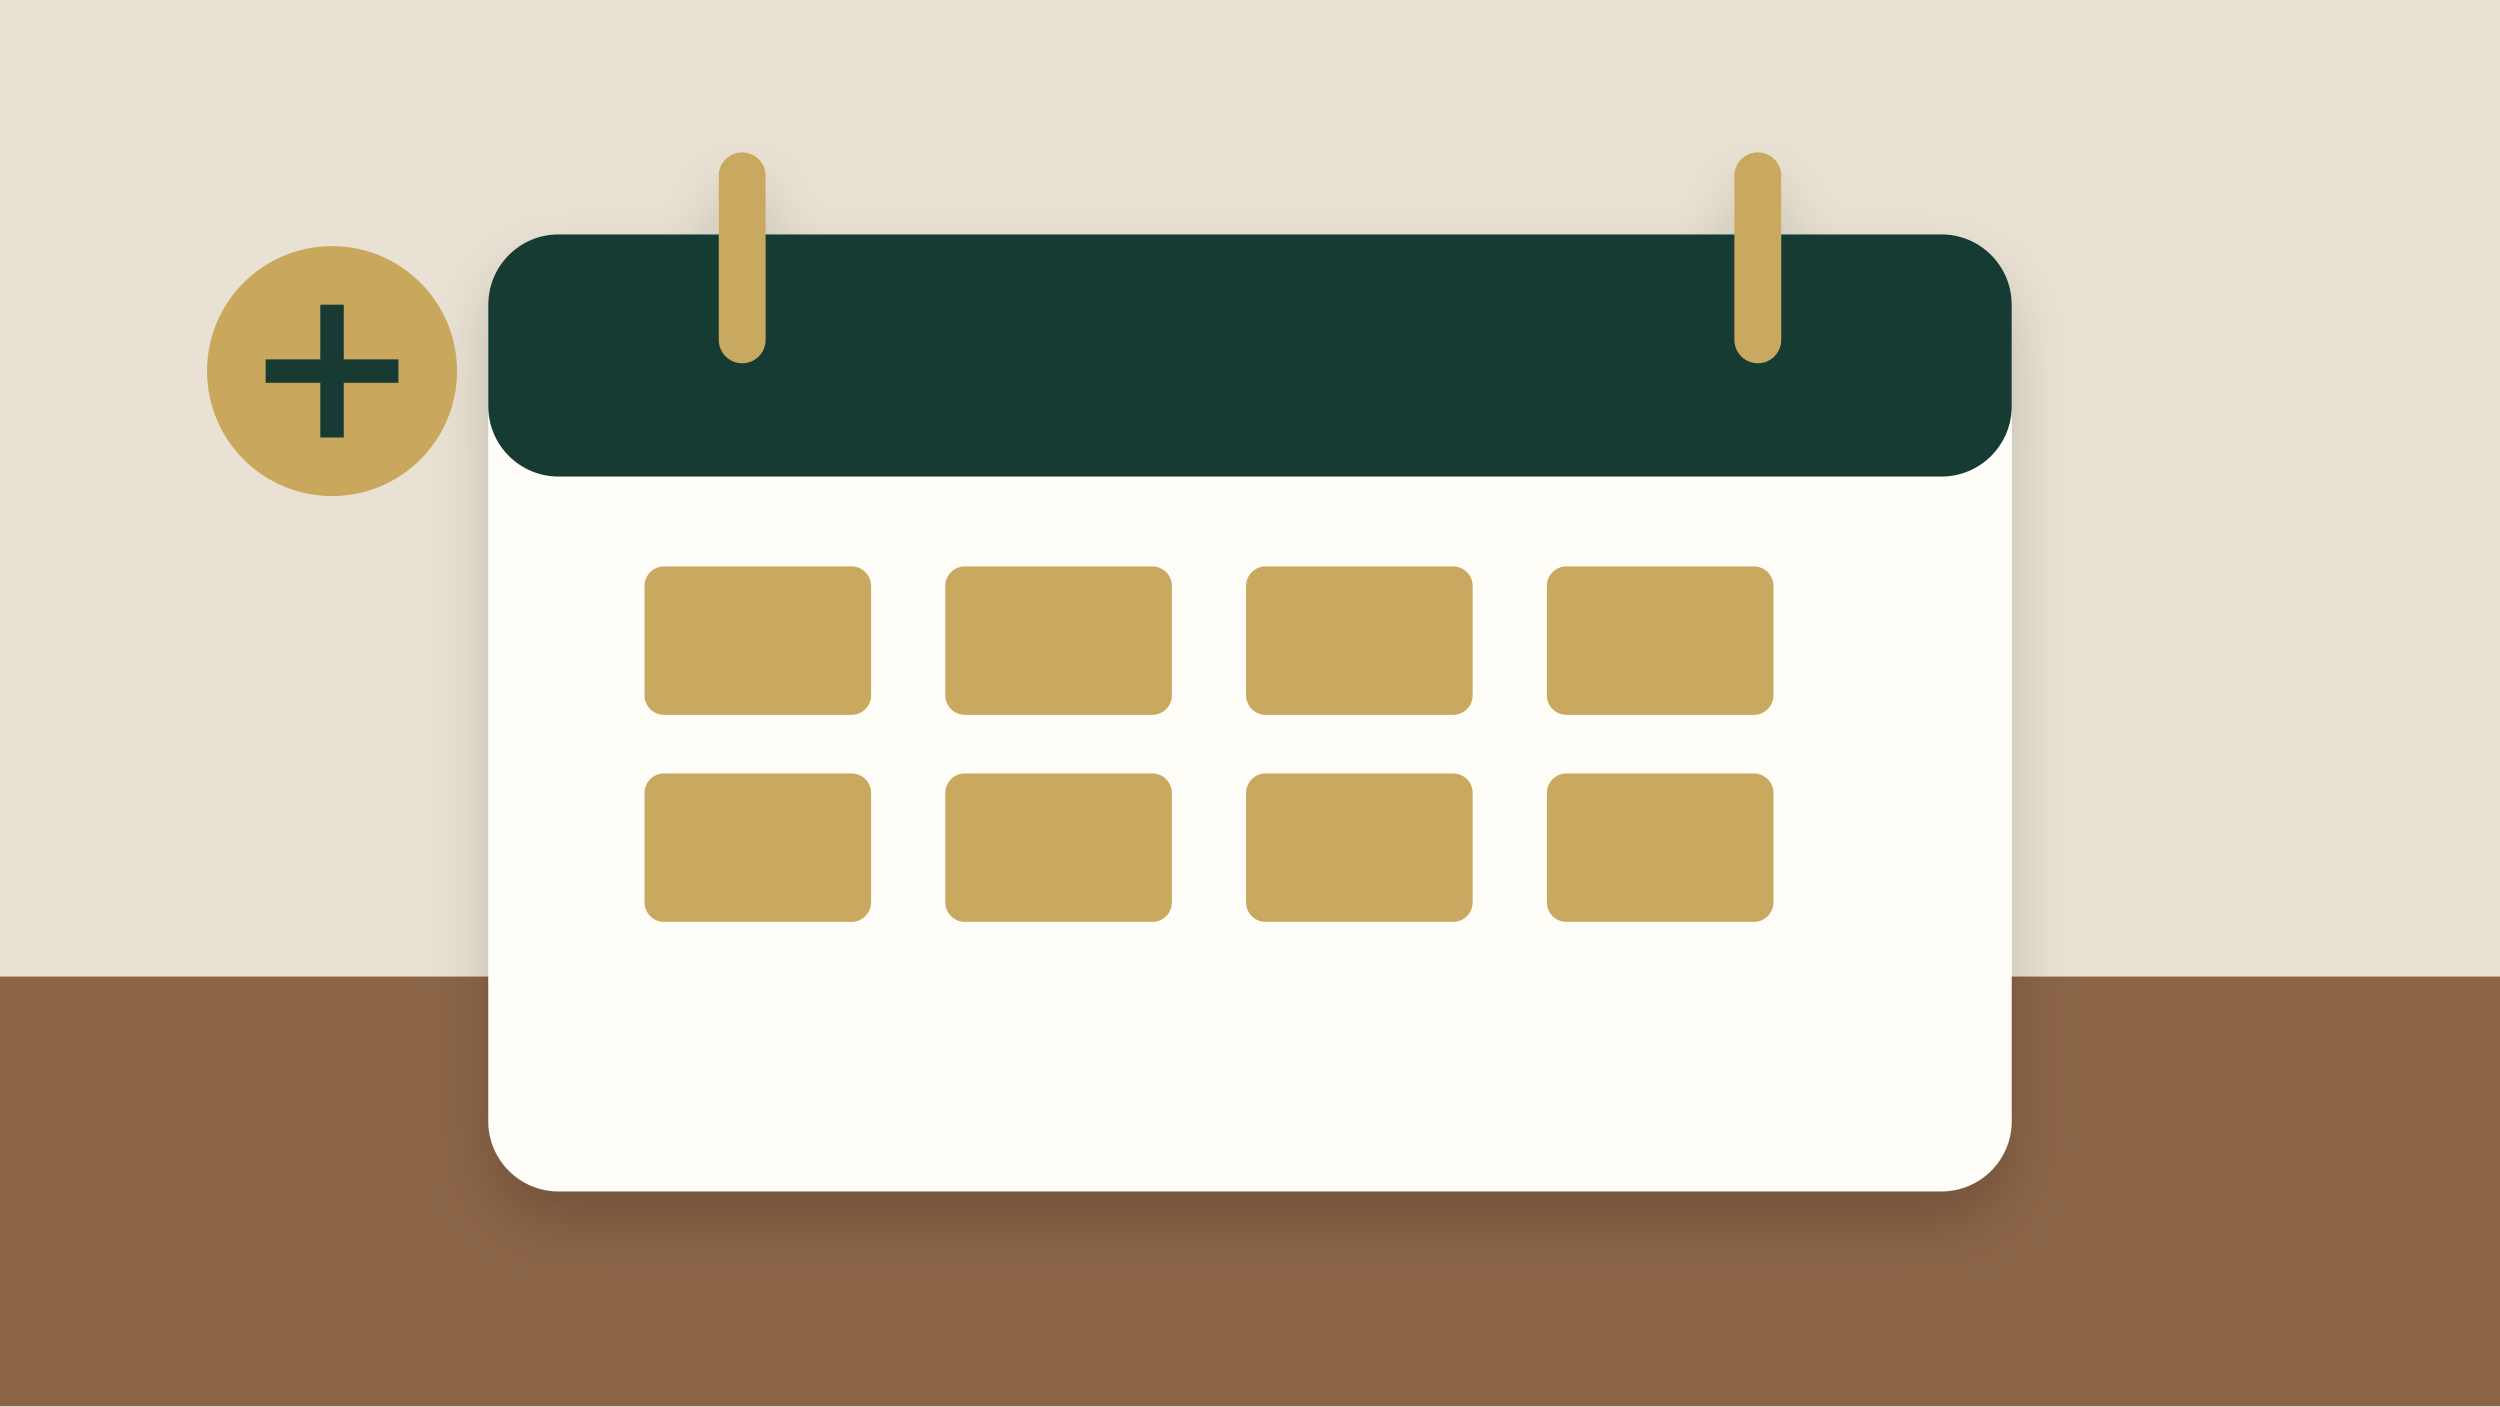
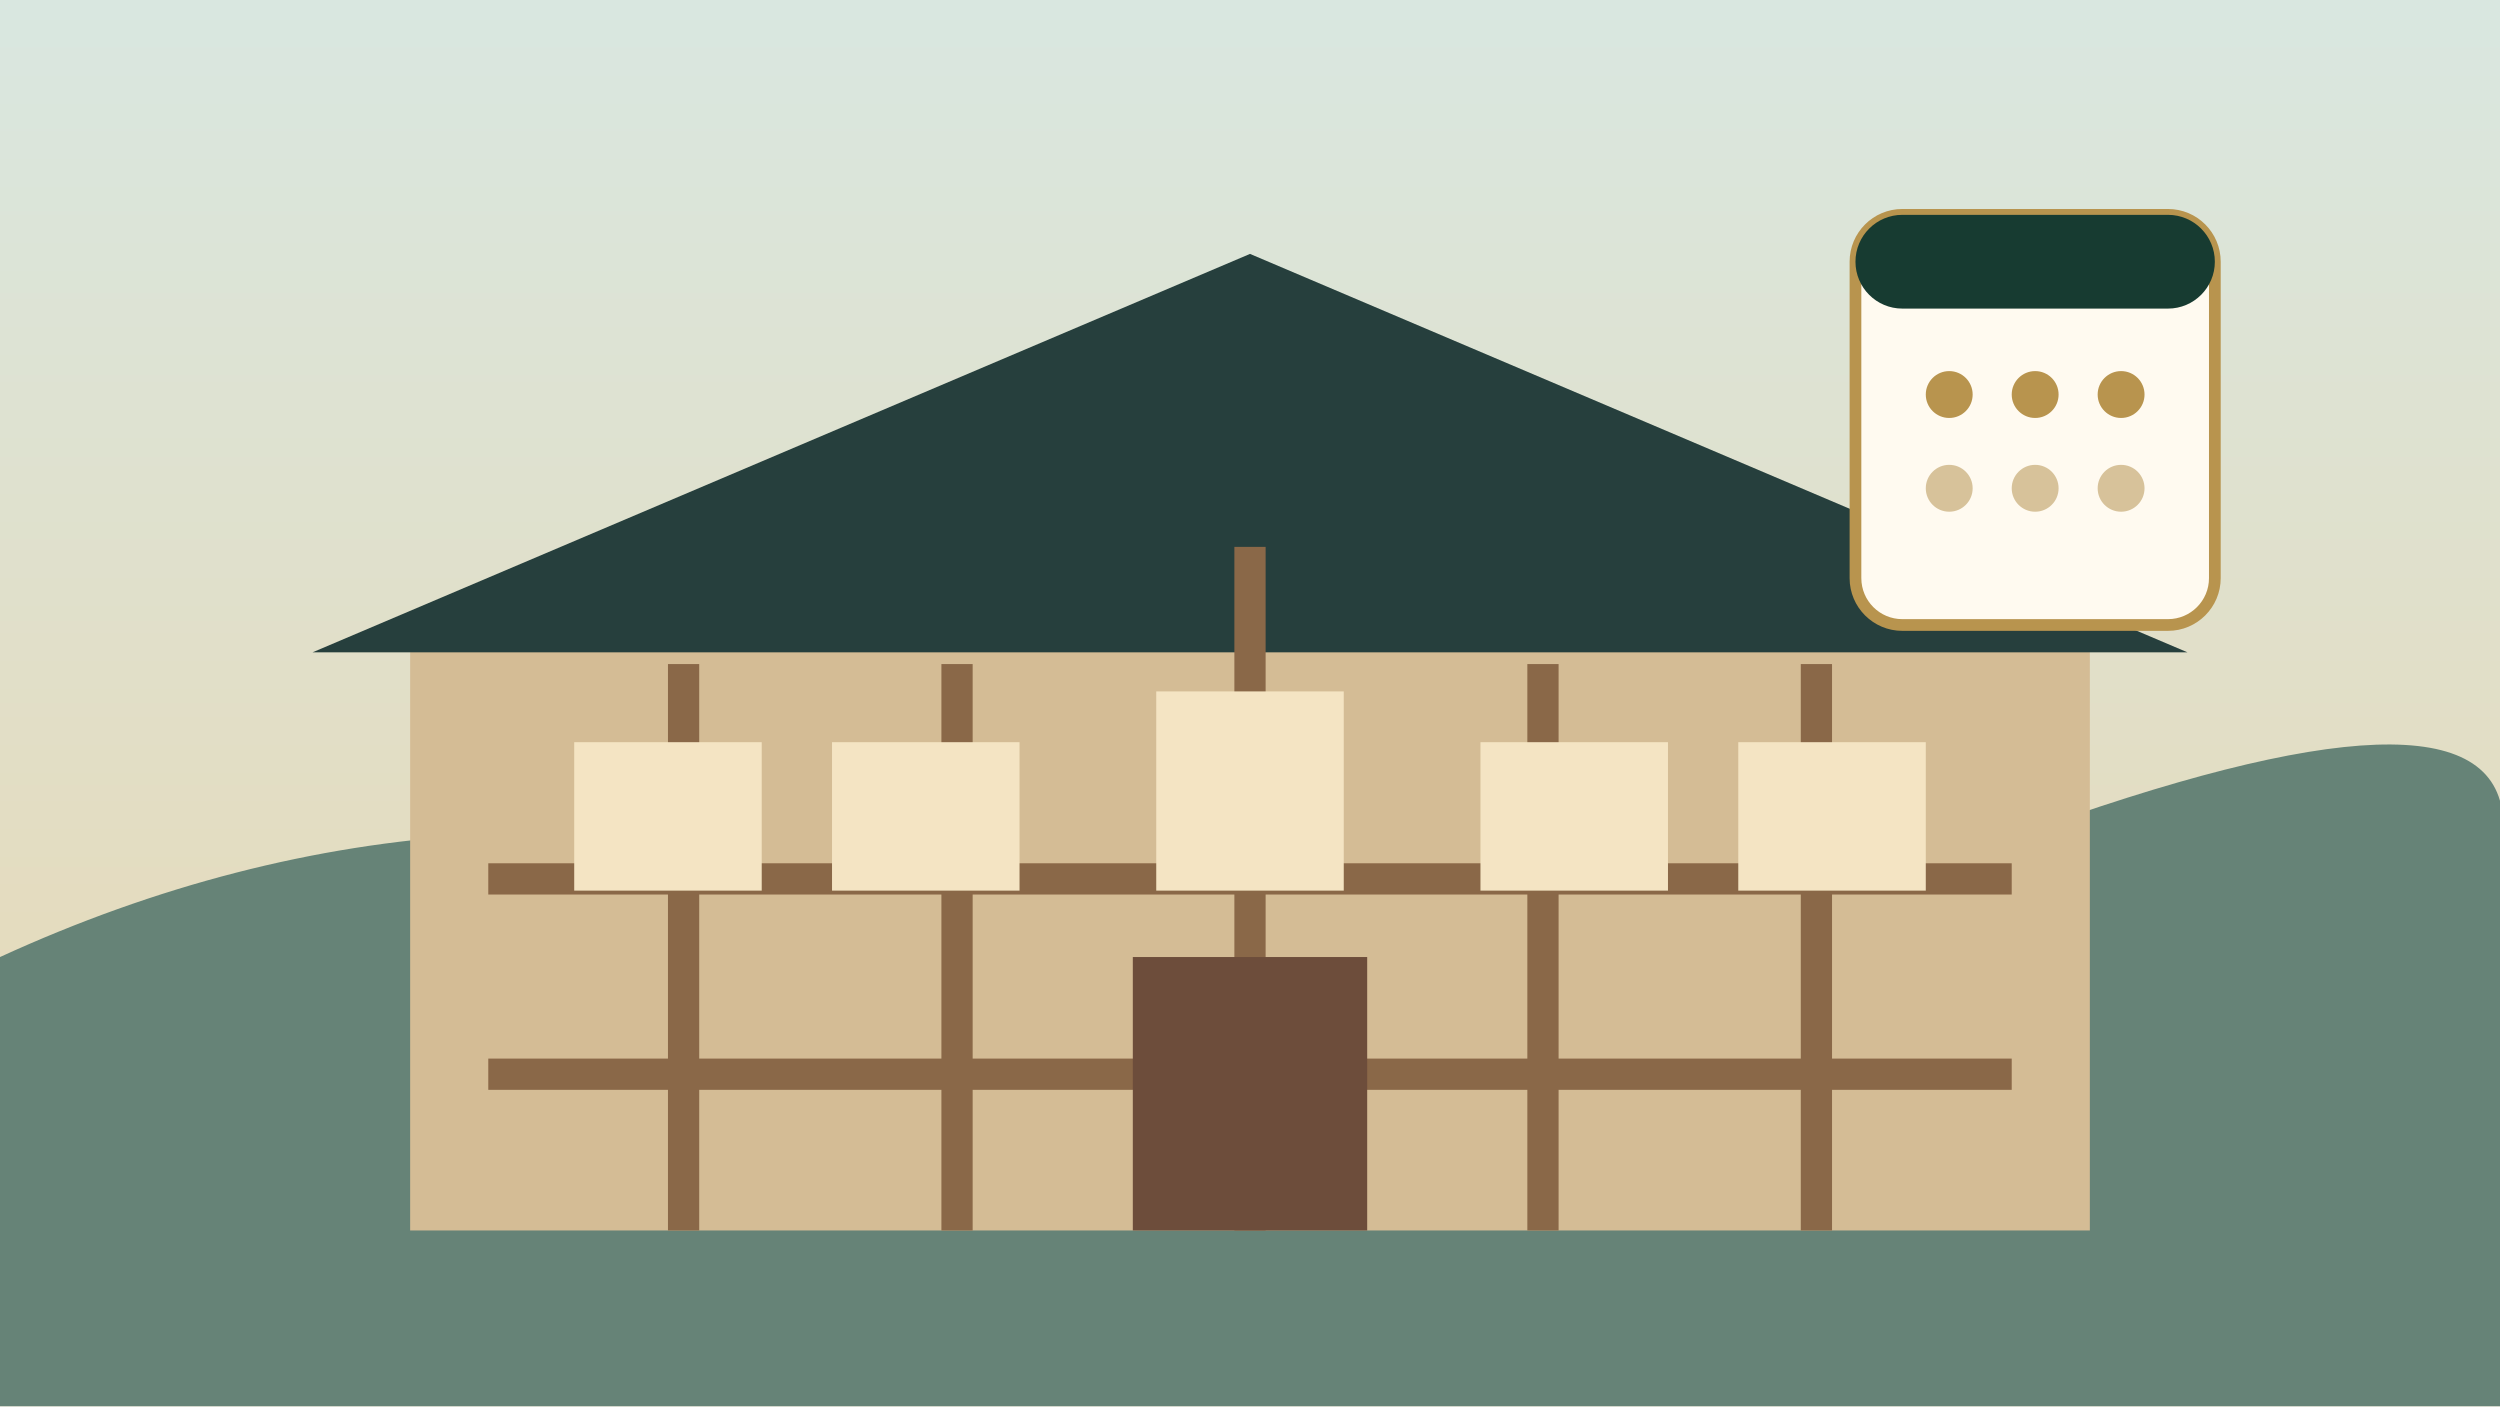
<svg xmlns="http://www.w3.org/2000/svg" viewBox="0 0 640 360">
  <defs>
-     <linearGradient id="g" x1="0" y1="0" x2="1" y2="1">
-       <stop stop-color="#173b32" />
-       <stop offset=".58" stop-color="#285448" />
-       <stop offset="1" stop-color="#c9a85e" />
+     <linearGradient id="sky" x2="0" y2="1">
+       <stop stop-color="#d9e7e0" />
+       <stop offset="1" stop-color="#ead6ae" />
    </linearGradient>
-     <linearGradient id="sun" x1="0" y1="0" x2="0" y2="1">
-       <stop stop-color="#f7d98b" />
-       <stop offset="1" stop-color="#c9a85e" />
-     </linearGradient>
-     <filter id="shadow">
-       <feDropShadow dx="0" dy="8" stdDeviation="8" flood-opacity=".18" />
-     </filter>
  </defs>
-   <rect width="640" height="360" fill="#e9e2d4" />
-   <rect y="250" width="640" height="110" fill="#8c6547" />
-   <g filter="url(#shadow)">
-     <rect x="125" y="60" width="390" height="245" rx="18" fill="#fffdf8" />
-     <rect x="125" y="60" width="390" height="62" rx="18" fill="#173b32" />
-     <g fill="#c9a85e">
-       <rect x="165" y="145" width="58" height="38" rx="5" />
-       <rect x="242" y="145" width="58" height="38" rx="5" />
-       <rect x="319" y="145" width="58" height="38" rx="5" />
-       <rect x="396" y="145" width="58" height="38" rx="5" />
-       <rect x="165" y="198" width="58" height="38" rx="5" />
-       <rect x="242" y="198" width="58" height="38" rx="5" />
-       <rect x="319" y="198" width="58" height="38" rx="5" />
-       <rect x="396" y="198" width="58" height="38" rx="5" />
+   <rect width="640" height="360" fill="url(#sky)" />
+   <path d="M0 245 Q120 190 245 230 T500 220 T640 205V360H0Z" fill="#668377" />
+   <g transform="translate(105 65)">
+     <rect x="0" y="100" width="430" height="150" fill="#d4bc95" />
+     <path d="M-25 102L215 0L455 102Z" fill="#263f3d" />
+     <g stroke="#8a6848" stroke-width="8">
+       <path d="M70 105V250M140 105V250M215 75V250M290 105V250M360 105V250" />
+       <path d="M20 160H410M20 210H410" />
    </g>
-     <path d="M190 45v42M450 45v42" stroke="#c9a85e" stroke-width="12" stroke-linecap="round" />
+     <g fill="#f4e4c3">
+       <rect x="42" y="125" width="48" height="38" />
+       <rect x="108" y="125" width="48" height="38" />
+       <rect x="191" y="112" width="48" height="51" />
+       <rect x="274" y="125" width="48" height="38" />
+       <rect x="340" y="125" width="48" height="38" />
+     </g>
+     <rect x="185" y="180" width="60" height="70" fill="#6d4d3b" />
  </g>
-   <circle cx="85" cy="95" r="32" fill="#c9a85e" />
-   <path d="M68 95h34M85 78v34" stroke="#173b32" stroke-width="6" />
+   <g transform="translate(475 55)">
+     <rect width="92" height="105" rx="12" fill="#fffaf0" stroke="#b8944e" stroke-width="3" />
+     <rect width="92" height="24" rx="12" fill="#173b31" />
+     <circle cx="24" cy="46" r="6" fill="#b8944e" />
+     <circle cx="46" cy="46" r="6" fill="#b8944e" />
+     <circle cx="68" cy="46" r="6" fill="#b8944e" />
+     <circle cx="24" cy="70" r="6" fill="#d7c29a" />
+     <circle cx="46" cy="70" r="6" fill="#d7c29a" />
+     <circle cx="68" cy="70" r="6" fill="#d7c29a" />
+   </g>
</svg>
